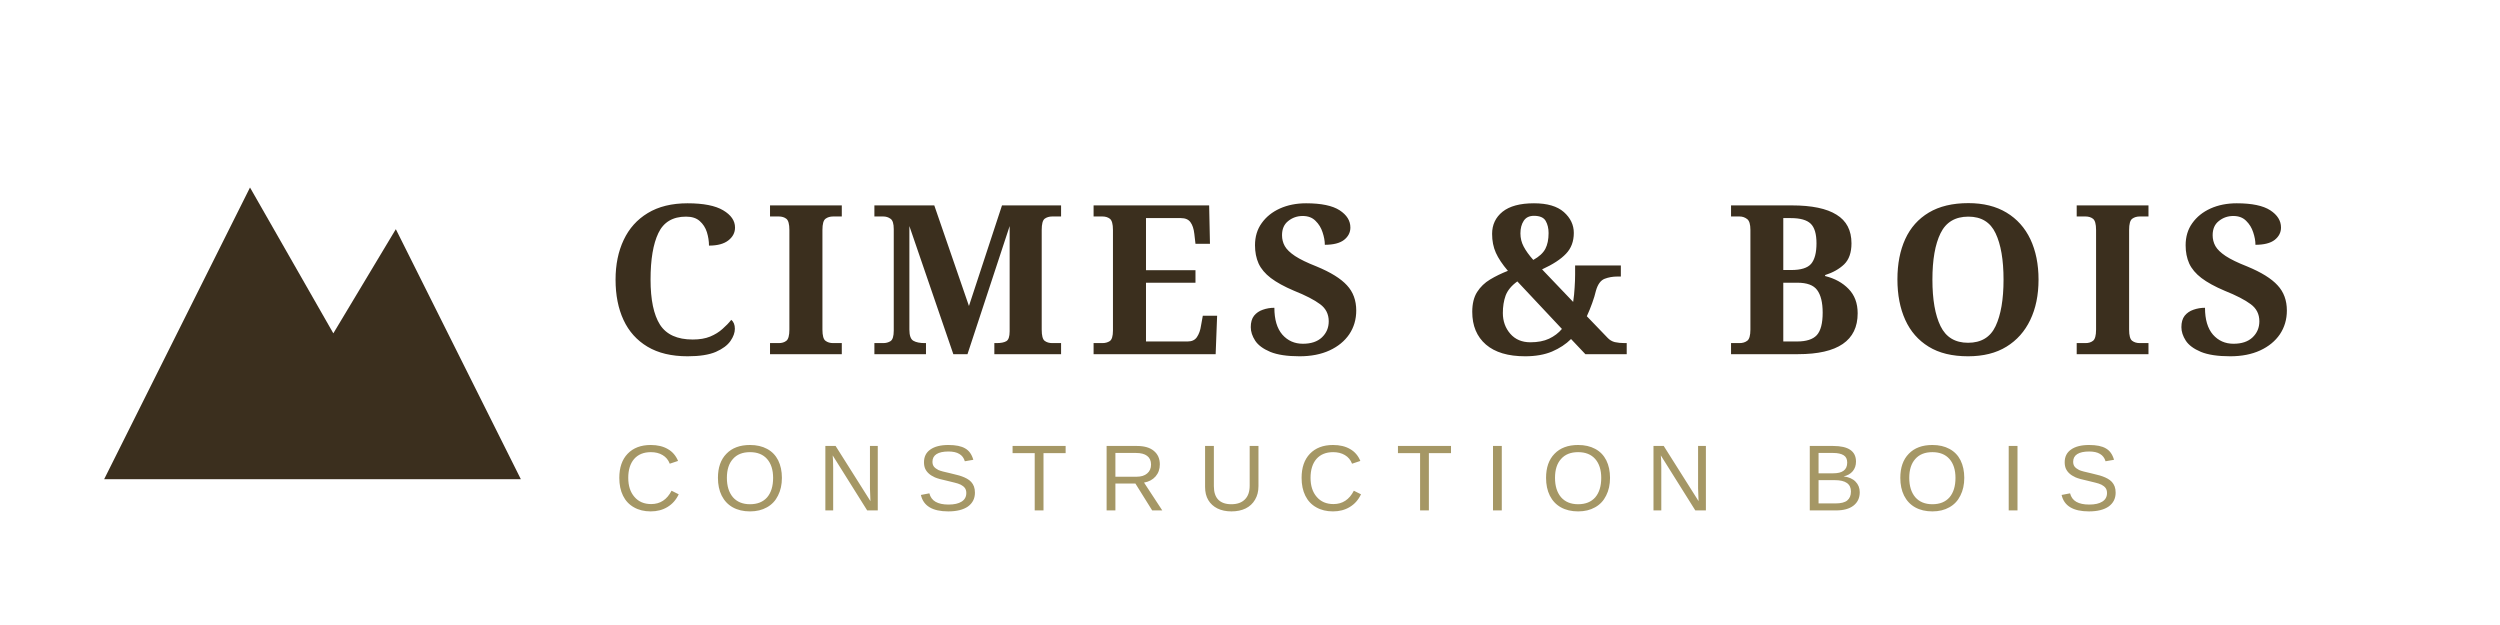
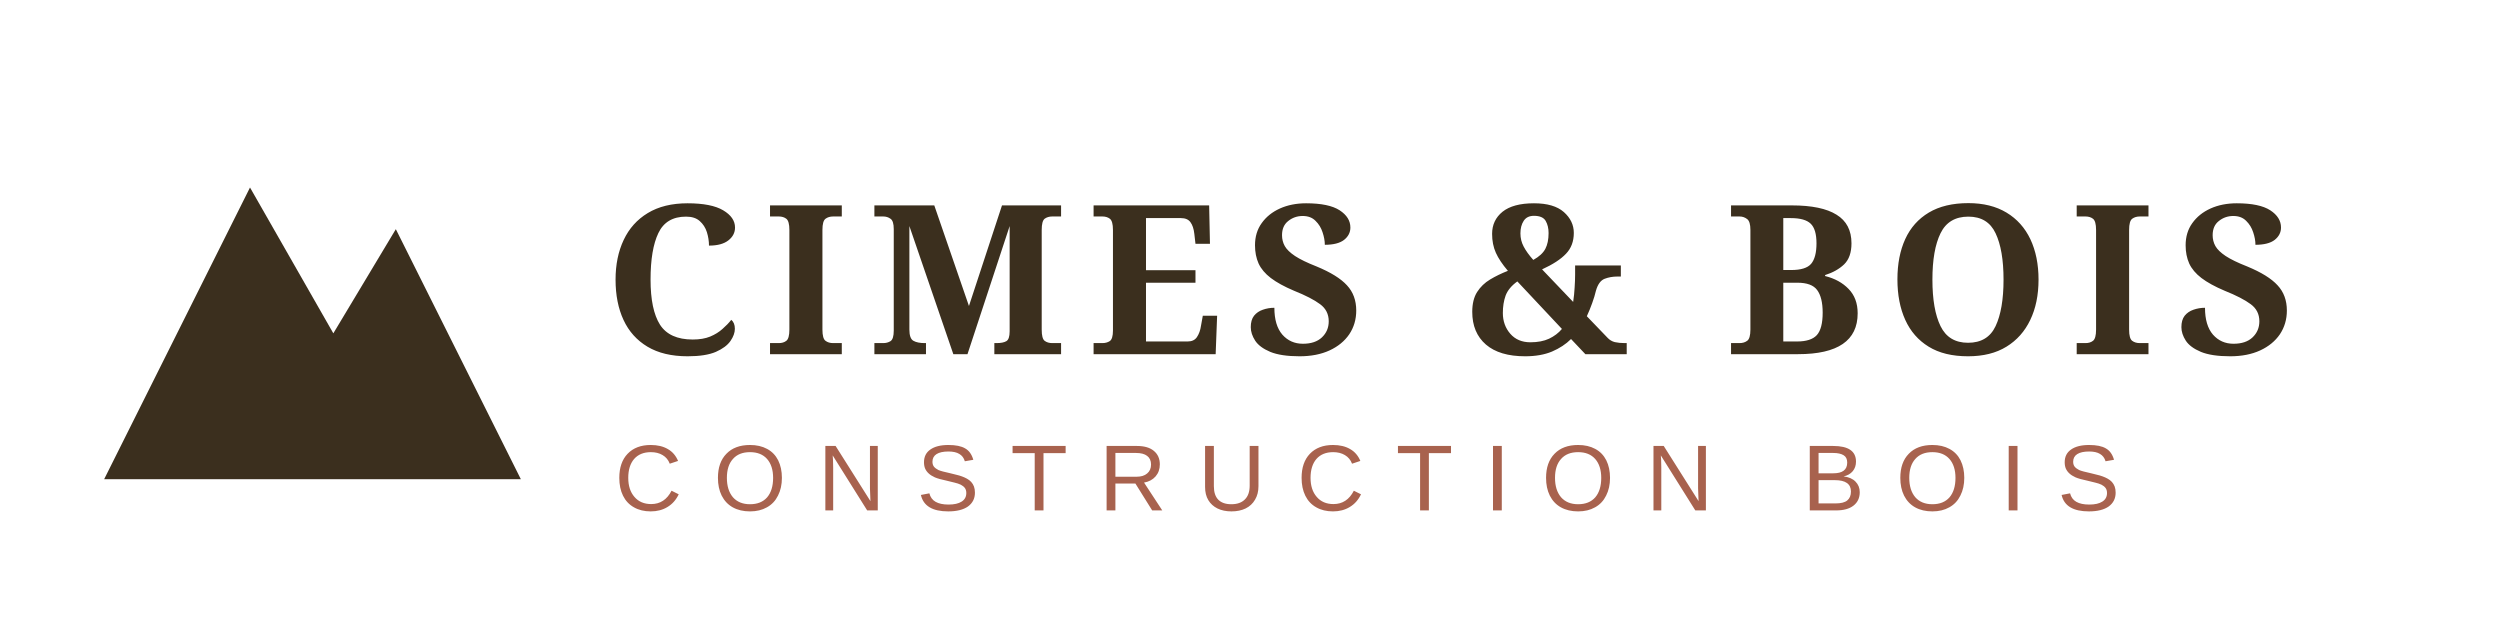
<svg xmlns="http://www.w3.org/2000/svg" width="240" height="60" viewBox="0 0 240 60">
  <g fill="#3b2f1e">
    <path d="M10 46 L24 18 L32 32 L38 22 L50 46 Z" />
  </g>
  <text x="58" y="34" font-family="Georgia,serif" font-size="20" font-weight="700" letter-spacing="2" fill="#3b2f1e">CIMES &amp; BOIS</text>
-   <text x="59" y="49" font-family="Arial,sans-serif" font-size="9" letter-spacing="3" fill="#A59765">CONSTRUCTION BOIS</text>
+   <text x="59" y="49" font-family="Arial,sans-serif" font-size="9" letter-spacing="3" fill="#A8624E">CONSTRUCTION BOIS</text>
</svg>
